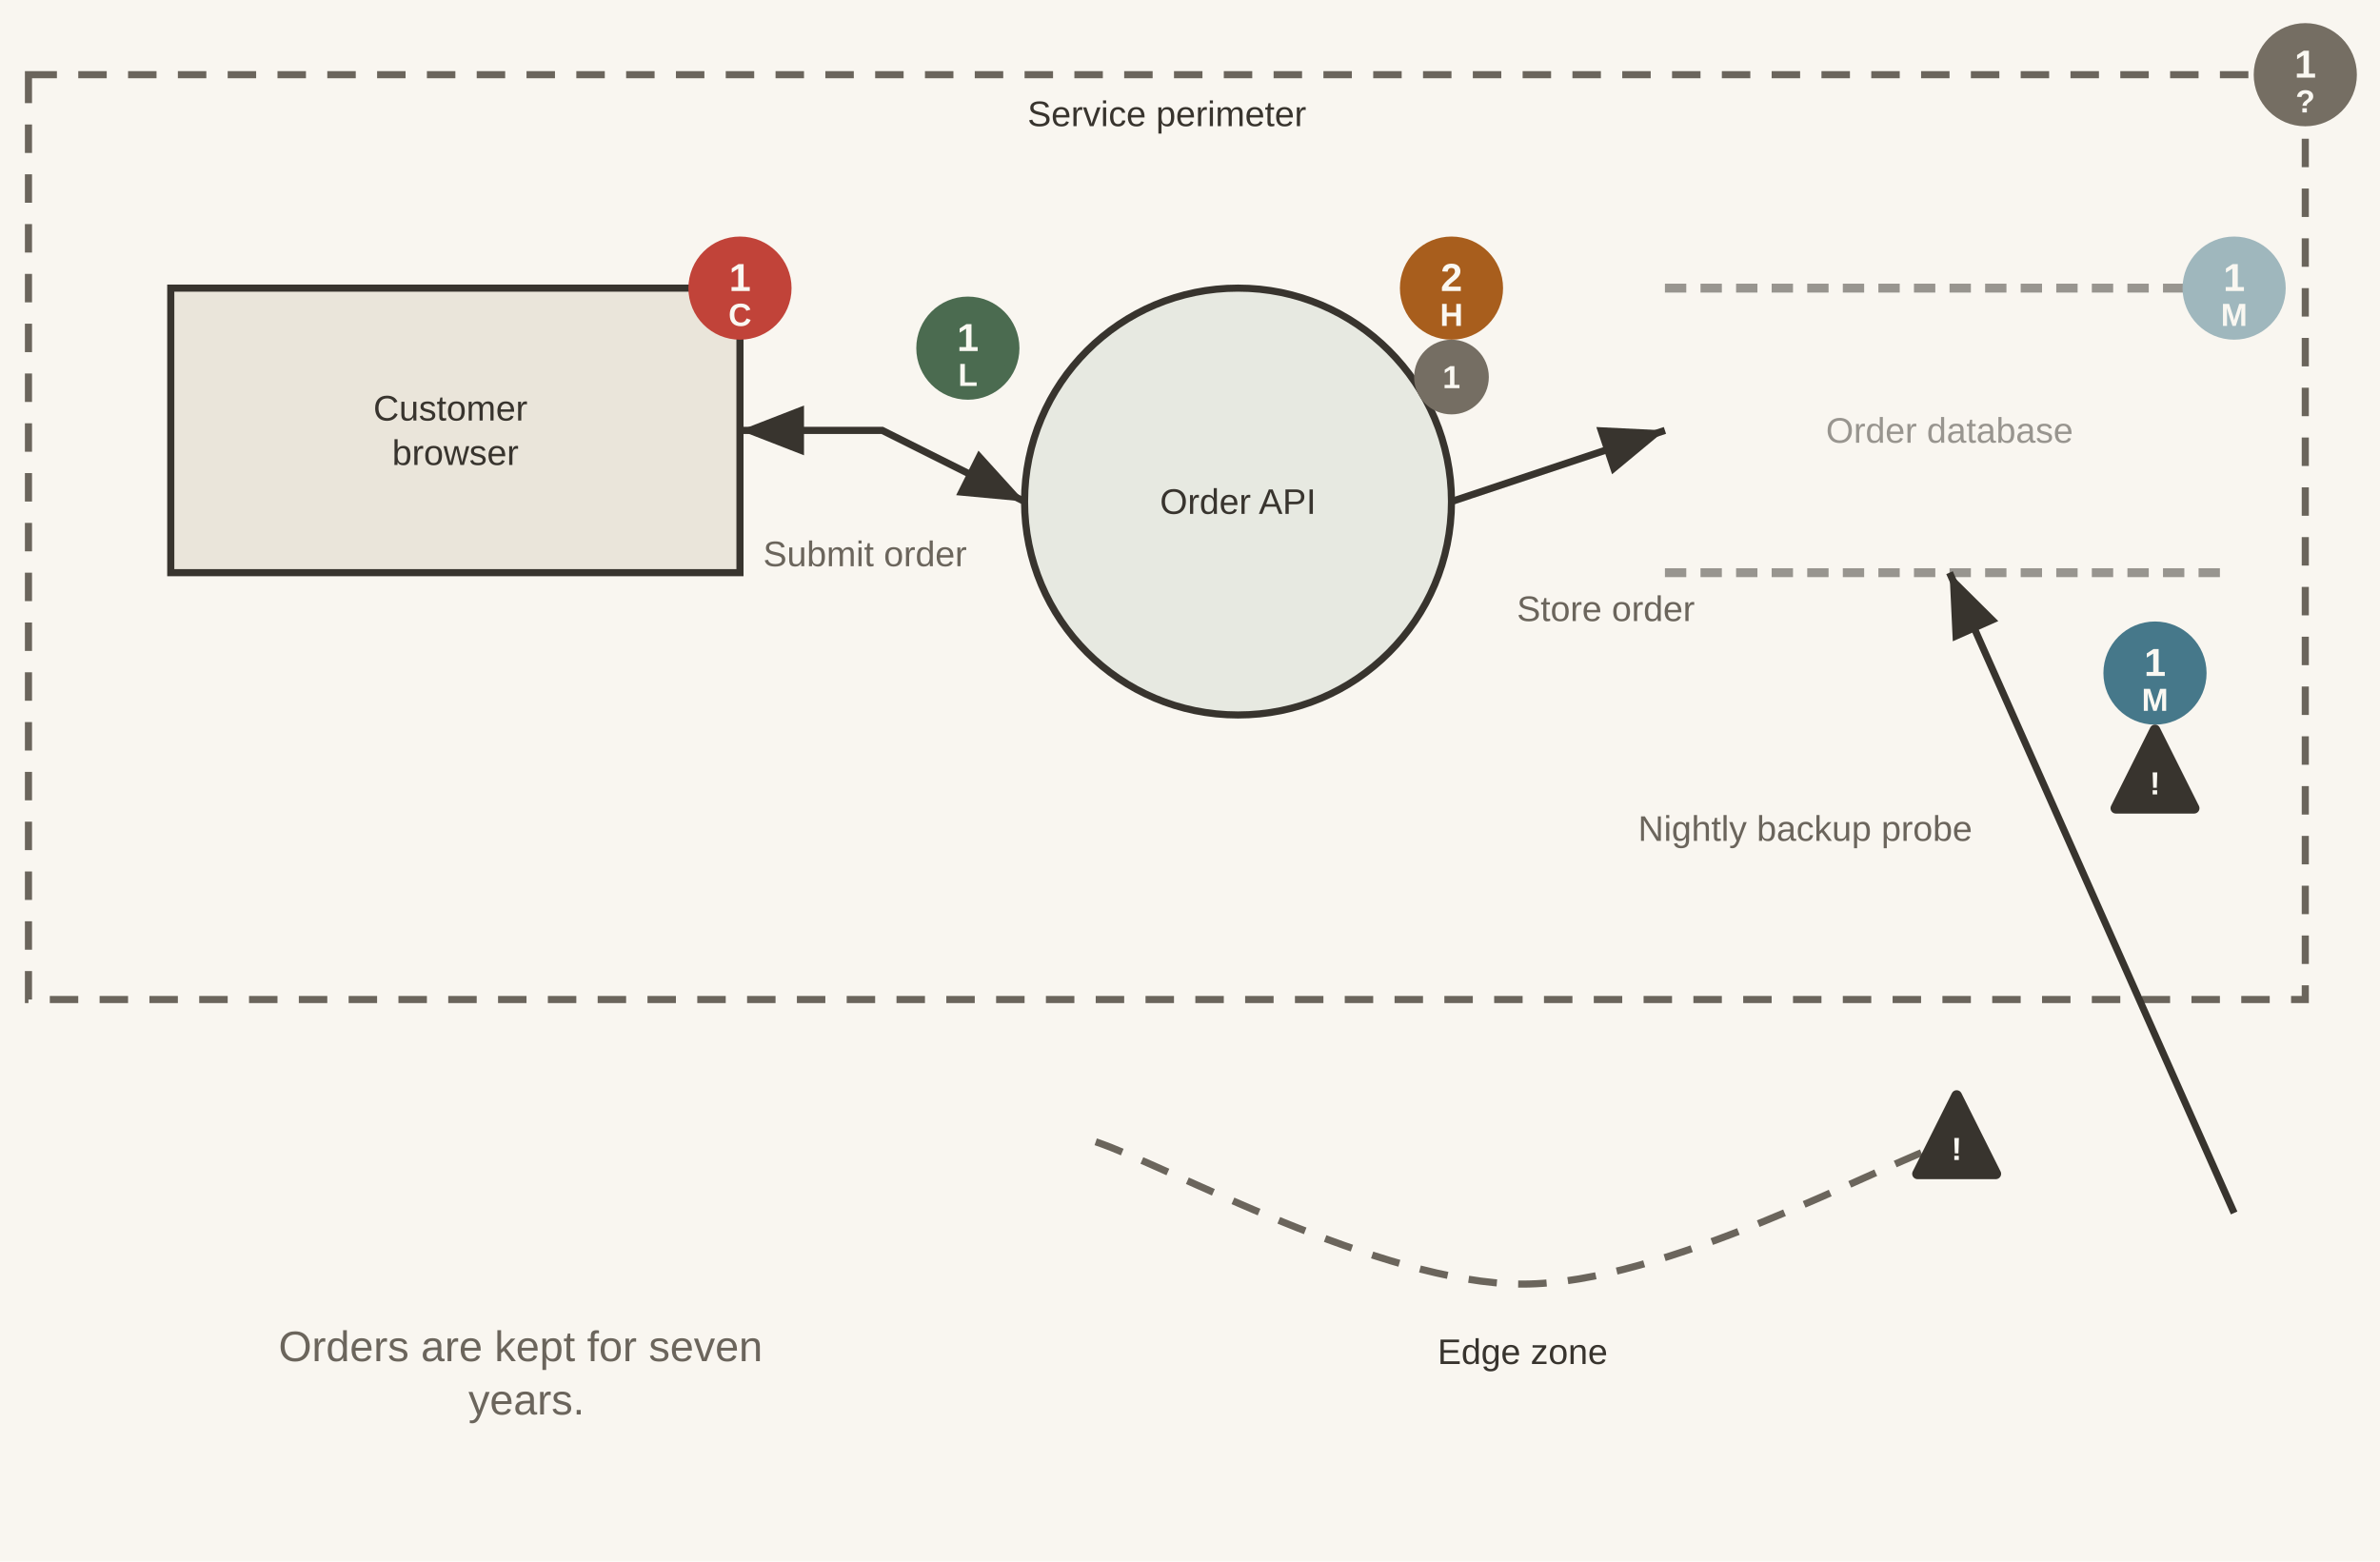
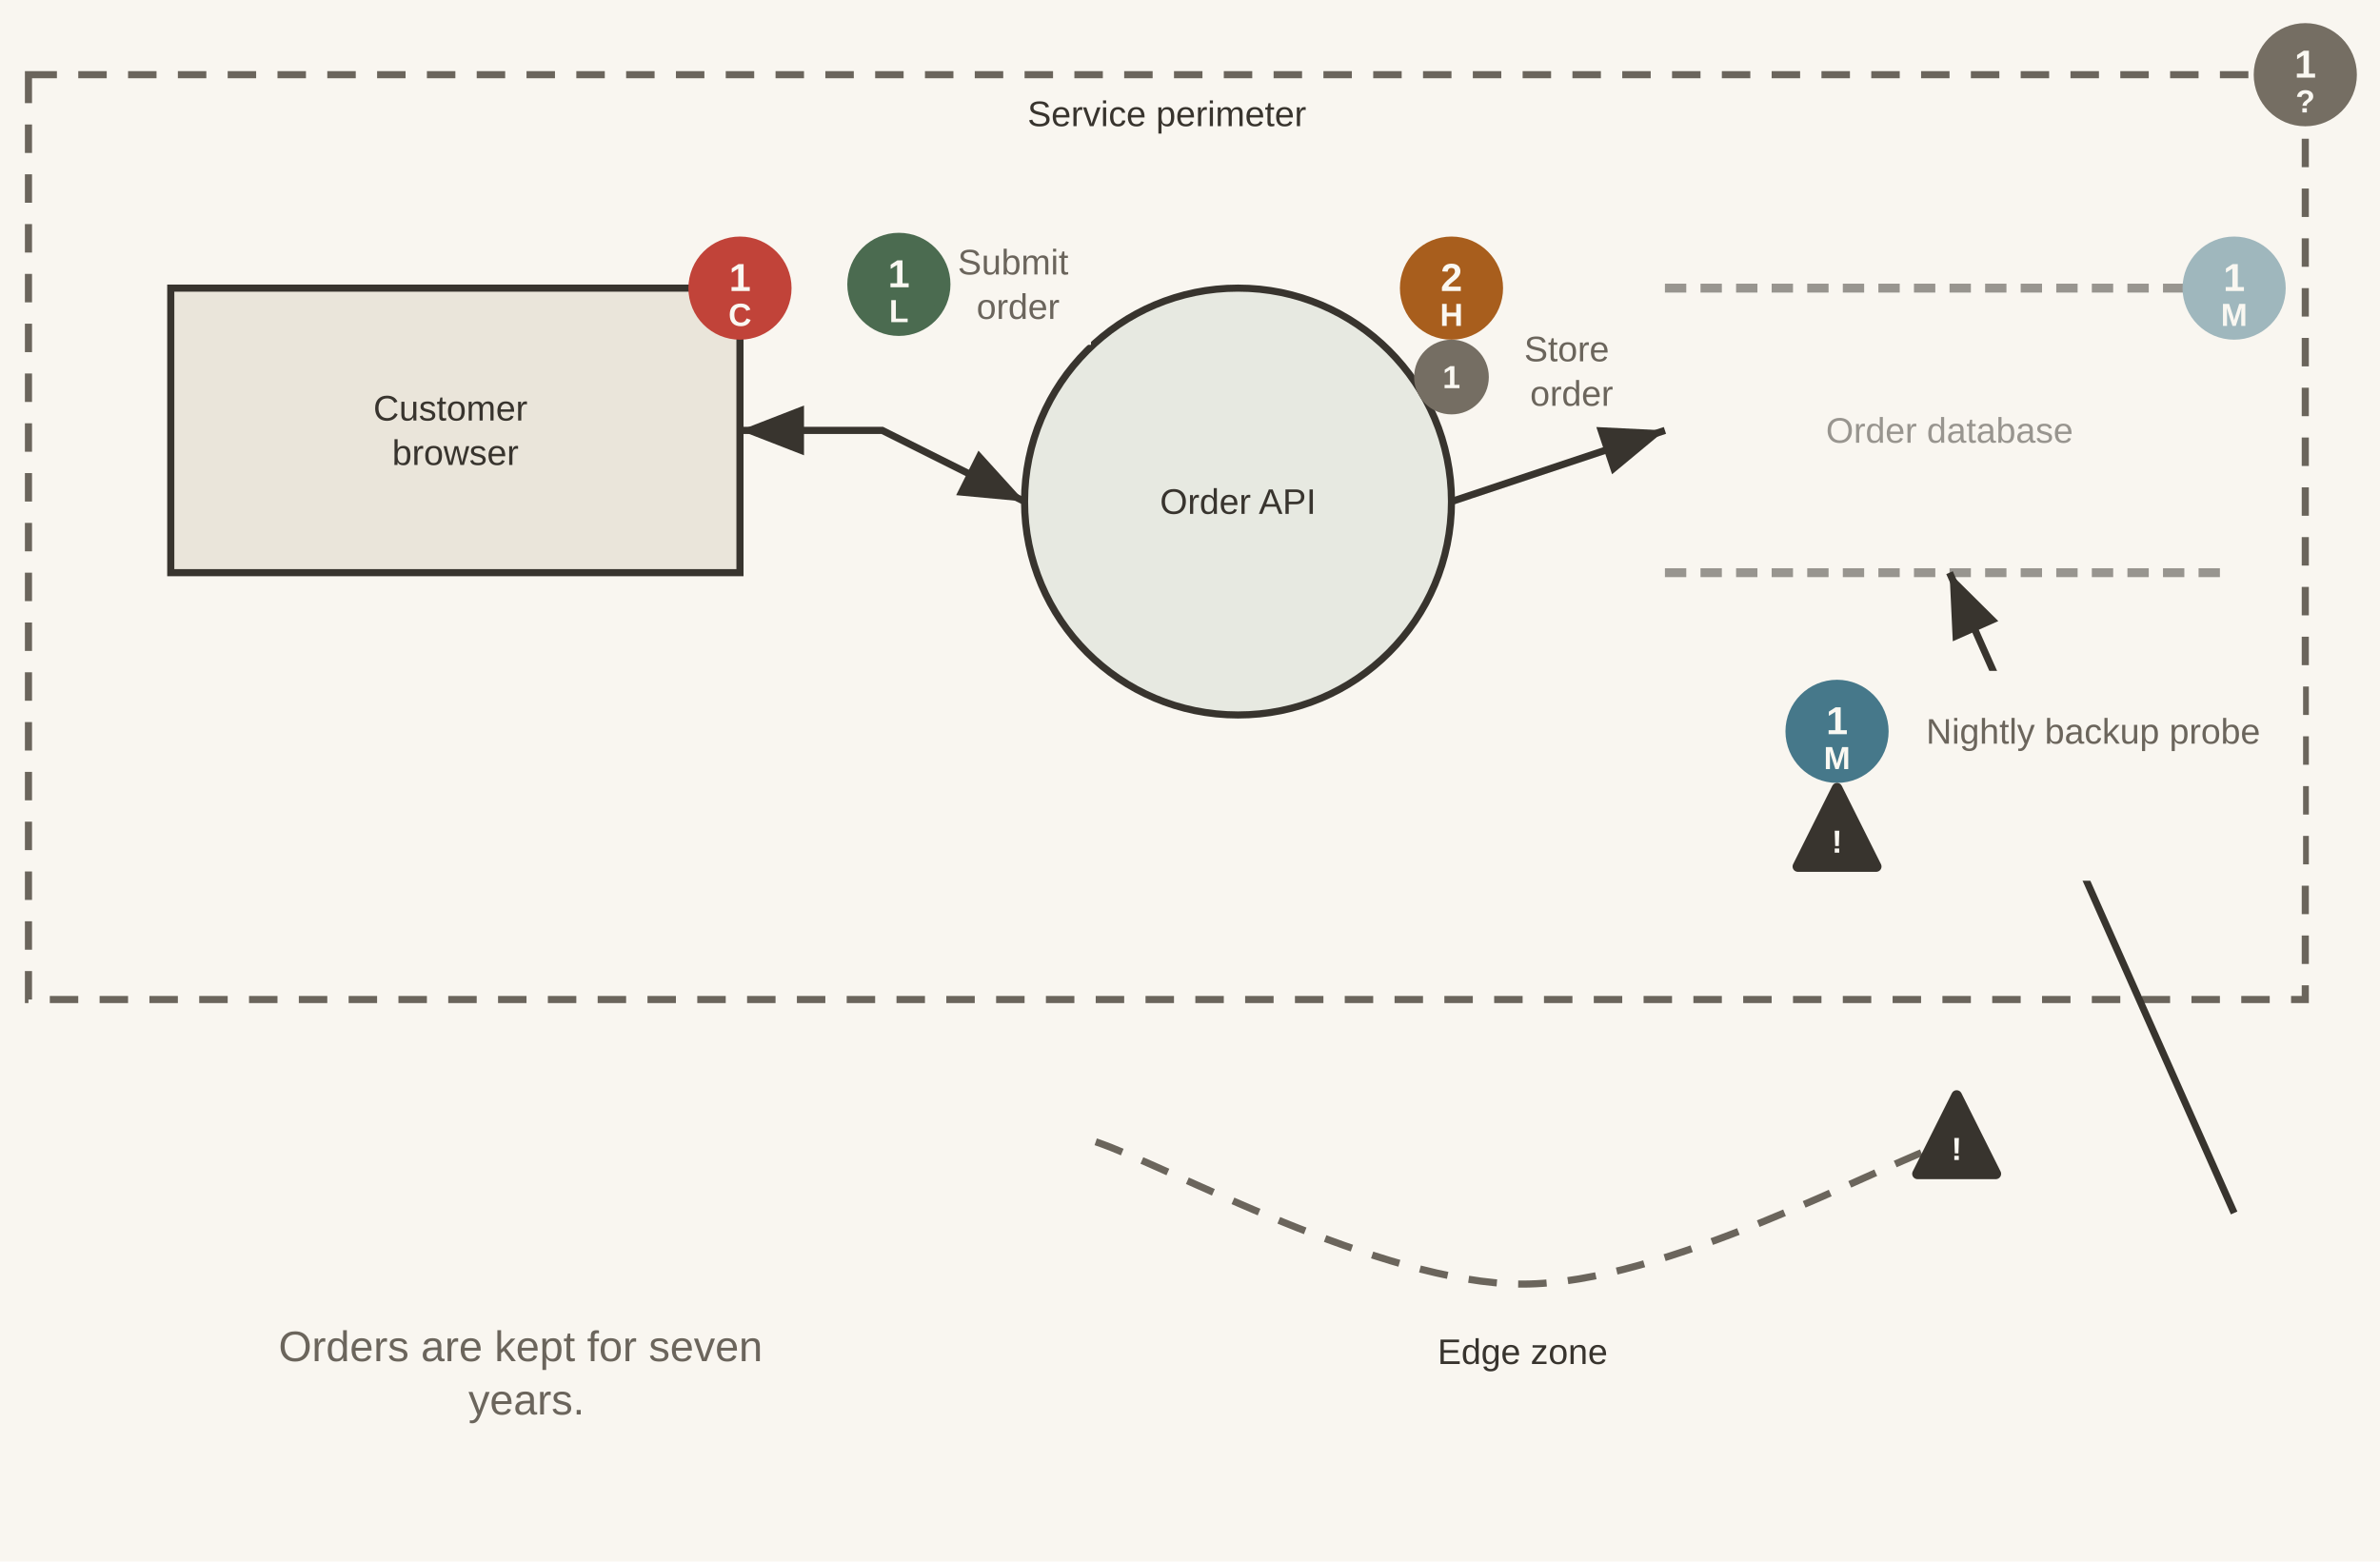
<svg xmlns="http://www.w3.org/2000/svg" viewBox="-8 -21 669 439" width="669" height="439">
  <rect x="-8" y="-21" width="669" height="439" fill="#F9F6F0" />
  <style>.saer-diagram-element {
  font-family: "Liberation Sans";
}
.saer-diagram-shape {
  fill: #FAF8F2;
  stroke: #38342E;
  stroke-width: 2;
}
.saer-diagram-actor {
  fill: #EAE5DA;
}
.saer-diagram-process {
  fill: #E7E9E1;
}
.saer-diagram-store {
  fill: none;
  stroke-width: 2.5;
}
.saer-diagram-boundary-box,
.saer-diagram-boundary-curve {
  fill: none;
  stroke: #6B655C;
  stroke-width: 2;
  stroke-dasharray: 8 6;
}
.saer-diagram-out-of-scope {
  opacity: 0.5;
}
.saer-diagram-out-of-scope .saer-diagram-shape {
  stroke-dasharray: 6 4;
}
.saer-diagram-label {
  fill: #38342E;
  font-size: 10px;
  font-weight: 500;
  text-anchor: middle;
  dominant-baseline: central;
}
.saer-diagram-note {
  fill: #6B655C;
  font-size: 12px;
  text-anchor: middle;
  dominant-baseline: central;
}
.saer-diagram-flow {
  fill: none;
}
.saer-diagram-flow-arrow {
  fill: #38342E;
  stroke: none;
}
.saer-diagram-flow-label {
  fill: #6B655C;
  font-size: 10px;
  text-anchor: middle;
  dominant-baseline: central;
-   paint-order: stroke;
-   stroke: #F9F6F0;
-   stroke-width: 3;
-   stroke-linejoin: round;
+ }
+ .saer-diagram-flow-backing {
+   fill: #F9F6F0;
+   stroke: none;
}
.saer-diagram-badge {
  stroke: #FAF8F2;
  stroke-width: 3;
}
.saer-diagram-badge-count {
  fill: #FAF8F2;
  stroke: none;
  font-weight: 600;
  text-anchor: middle;
  dominant-baseline: central;
}
.saer-diagram-badge-primary .saer-diagram-badge-count {
  font-size: 11px;
}
.saer-diagram-badge-secondary .saer-diagram-badge-count {
  font-size: 9px;
}
.saer-diagram-badge-mark {
  fill: #FAF8F2;
  stroke: none;
  font-size: 9px;
  font-weight: 700;
  text-anchor: middle;
  dominant-baseline: central;
}
.saer-diagram-badge-flag {
  stroke-linejoin: round;
}
.saer-diagram-tone-critical {
  fill: #C14339;
}
.saer-diagram-tone-high {
  fill: #A85E1D;
}
.saer-diagram-tone-medium {
  fill: #46788A;
}
.saer-diagram-tone-low {
  fill: #4B6B50;
}
.saer-diagram-tone-neutral {
  fill: #756E63;
}
.saer-diagram-tone-flag {
  fill: #38342E;
}

.saer-diagram-tone-low { fill: #4B6B50; stroke: #4B6B50; stroke-width: 3; }
.saer-diagram-tone-low ~ .saer-diagram-badge-count, .saer-diagram-tone-low ~ .saer-diagram-badge-mark { fill: #FAF8F2; }
.saer-diagram-tone-medium { fill: #46788A; stroke: #46788A; stroke-width: 3; }
.saer-diagram-tone-medium ~ .saer-diagram-badge-count, .saer-diagram-tone-medium ~ .saer-diagram-badge-mark { fill: #FAF8F2; }
.saer-diagram-tone-high { fill: #A85E1D; stroke: #A85E1D; stroke-width: 3; }
.saer-diagram-tone-high ~ .saer-diagram-badge-count, .saer-diagram-tone-high ~ .saer-diagram-badge-mark { fill: #FAF8F2; }
.saer-diagram-tone-critical { fill: #C14339; stroke: #C14339; stroke-width: 3; }
.saer-diagram-tone-critical ~ .saer-diagram-badge-count, .saer-diagram-tone-critical ~ .saer-diagram-badge-mark { fill: #FAF8F2; }
.saer-diagram-tone-neutral { fill: #756E63; stroke: #756E63; stroke-width: 3; }
.saer-diagram-tone-neutral ~ .saer-diagram-badge-count, .saer-diagram-tone-neutral ~ .saer-diagram-badge-mark { fill: #FAF8F2; }
.saer-diagram-tone-flag { fill: #38342E; stroke: #38342E; stroke-width: 3; }
.saer-diagram-tone-flag ~ .saer-diagram-badge-count, .saer-diagram-tone-flag ~ .saer-diagram-badge-mark { fill: #FAF8F2; }</style>
  <g transform="translate(0, 0)">
    <g class="saer-diagram-element">
      <rect class="saer-diagram-shape saer-diagram-boundary-box" width="640" height="260" />
      <text class="saer-diagram-label" x="320" y="11">
        <tspan x="320" dy="0">Service perimeter</tspan>
      </text>
      <g class="saer-diagram-badge" transform="translate(640, 0)">
        <g class="saer-diagram-badge-primary">
          <circle class="saer-diagram-tone-neutral" r="13" />
          <text class="saer-diagram-badge-count" y="-3">1</text>
          <text class="saer-diagram-badge-mark" y="7.5">?</text>
        </g>
      </g>
    </g>
  </g>
  <g transform="translate(298, 298)">
    <g class="saer-diagram-element">
      <path class="saer-diagram-shape saer-diagram-boundary-curve" d="M 2 2 C 22 8.667 82 42 122 42 C 162 42 222 8.667 242 2" />
      <text class="saer-diagram-label" x="122" y="61">
        <tspan x="122" dy="0">Edge zone</tspan>
      </text>
      <g class="saer-diagram-badge" transform="translate(244, 0)">
        <g class="saer-diagram-badge-flag" transform="translate(0, 0)">
          <path class="saer-diagram-tone-flag" d="M 0 -11 L 11 11 L -11 11 Z" />
          <text class="saer-diagram-badge-mark" y="4">!</text>
        </g>
      </g>
    </g>
  </g>
  <g transform="translate(40, 60)">
    <g class="saer-diagram-element">
      <rect class="saer-diagram-shape saer-diagram-actor" width="160" height="80" />
      <text class="saer-diagram-label" x="80" y="33.75">
        <tspan x="80" dy="0">Customer</tspan>
        <tspan x="80" dy="12.5">browser</tspan>
      </text>
      <g class="saer-diagram-badge" transform="translate(160, 0)">
        <g class="saer-diagram-badge-primary">
          <circle class="saer-diagram-tone-critical" r="13" />
          <text class="saer-diagram-badge-count" y="-3">1</text>
          <text class="saer-diagram-badge-mark" y="7.5">C</text>
        </g>
      </g>
    </g>
  </g>
  <g transform="translate(280, 60)">
    <g class="saer-diagram-element">
      <ellipse class="saer-diagram-shape saer-diagram-process" cx="60" cy="60" rx="60" ry="60" />
      <text class="saer-diagram-label" x="60" y="60">
        <tspan x="60" dy="0">Order API</tspan>
      </text>
      <g class="saer-diagram-badge" transform="translate(120, 0)">
        <g class="saer-diagram-badge-primary">
          <circle class="saer-diagram-tone-high" r="13" />
          <text class="saer-diagram-badge-count" y="-3">2</text>
          <text class="saer-diagram-badge-mark" y="7.5">H</text>
        </g>
        <g class="saer-diagram-badge-secondary" transform="translate(0, 25)">
          <circle class="saer-diagram-tone-neutral" r="9" />
          <text class="saer-diagram-badge-count">1</text>
        </g>
      </g>
    </g>
  </g>
  <g transform="translate(460, 60)">
    <g class="saer-diagram-element saer-diagram-out-of-scope">
      <line class="saer-diagram-shape saer-diagram-store" x1="0" y1="0" x2="160" y2="0" />
      <line class="saer-diagram-shape saer-diagram-store" x1="0" y1="80" x2="160" y2="80" />
      <text class="saer-diagram-label" x="80" y="40">
        <tspan x="80" dy="0">Order database</tspan>
      </text>
      <g class="saer-diagram-badge" transform="translate(160, 0)">
        <g class="saer-diagram-badge-primary">
          <circle class="saer-diagram-tone-medium" r="13" />
          <text class="saer-diagram-badge-count" y="-3">1</text>
          <text class="saer-diagram-badge-mark" y="7.5">M</text>
        </g>
      </g>
    </g>
  </g>
  <g transform="translate(40, 320)">
    <g class="saer-diagram-element">
      <text class="saer-diagram-note" x="100" y="37.5">
        <tspan x="100" dy="0">Orders are kept for seven</tspan>
        <tspan x="100" dy="15">years.</tspan>
      </text>
    </g>
  </g>
  <g class="saer-diagram-element">
    <path class="saer-diagram-shape saer-diagram-flow" d="M 200 100 L 240 100 L 280 120" />
    <path class="saer-diagram-flow-arrow" d="M 280 120 L 260.77 118.211 L 267.031 105.689 Z" />
    <path class="saer-diagram-flow-arrow" d="M 200 100 L 218 93 L 218 107 Z" />
-     <text class="saer-diagram-flow-label" x="235.139" y="134.722">
-       <tspan x="235.139" dy="0">Submit order</tspan>
-     </text>
-     <g class="saer-diagram-badge" transform="translate(264.061, 76.878)">
+     <rect class="saer-diagram-flow-backing" x="227.667" y="41.945" width="71" height="34" />
+     <g class="saer-diagram-badge" transform="translate(244.667, 58.945)">
      <g class="saer-diagram-badge-primary">
        <circle class="saer-diagram-tone-low" r="13" />
        <text class="saer-diagram-badge-count" y="-3">1</text>
        <text class="saer-diagram-badge-mark" y="7.5">L</text>
      </g>
    </g>
+     <text class="saer-diagram-flow-label" x="278.167" y="52.695">
+       <tspan x="278.167" dy="0">Submit</tspan>
+       <tspan x="278.167" dy="12.5">order</tspan>
+     </text>
  </g>
  <g class="saer-diagram-element">
    <path class="saer-diagram-shape saer-diagram-flow" d="M 400 120 L 460 100" />
    <path class="saer-diagram-flow-arrow" d="M 460 100 L 445.137 112.333 L 440.71 99.051 Z" />
-     <text class="saer-diagram-flow-label" x="443.379" y="150.138">
-       <tspan x="443.379" dy="0">Store order</tspan>
+     <rect class="saer-diagram-flow-backing" x="416.019" y="68.111" width="35.5" height="30.5" />
+     <text class="saer-diagram-flow-label" x="433.769" y="77.111">
+       <tspan x="433.769" dy="0">Store</tspan>
+       <tspan x="433.769" dy="12.5">order</tspan>
    </text>
  </g>
  <g class="saer-diagram-element">
    <path class="saer-diagram-shape saer-diagram-flow" d="M 620 320 L 540 140" />
    <path class="saer-diagram-flow-arrow" d="M 540 140 L 553.707 153.606 L 540.914 159.292 Z" />
-     <text class="saer-diagram-flow-label" x="499.423" y="211.923">
-       <tspan x="499.423" dy="0">Nightly backup probe</tspan>
-     </text>
-     <g class="saer-diagram-badge" transform="translate(597.752, 168.221)">
+     <rect class="saer-diagram-flow-backing" x="491.379" y="167.603" width="148" height="59" />
+     <g class="saer-diagram-badge" transform="translate(508.379, 184.603)">
      <g class="saer-diagram-badge-primary">
        <circle class="saer-diagram-tone-medium" r="13" />
        <text class="saer-diagram-badge-count" y="-3">1</text>
        <text class="saer-diagram-badge-mark" y="7.5">M</text>
      </g>
      <g class="saer-diagram-badge-flag" transform="translate(0, 27)">
        <path class="saer-diagram-tone-flag" d="M 0 -11 L 11 11 L -11 11 Z" />
        <text class="saer-diagram-badge-mark" y="4">!</text>
      </g>
    </g>
+     <text class="saer-diagram-flow-label" x="580.379" y="184.603">
+       <tspan x="580.379" dy="0">Nightly backup probe</tspan>
+     </text>
  </g>
</svg>
